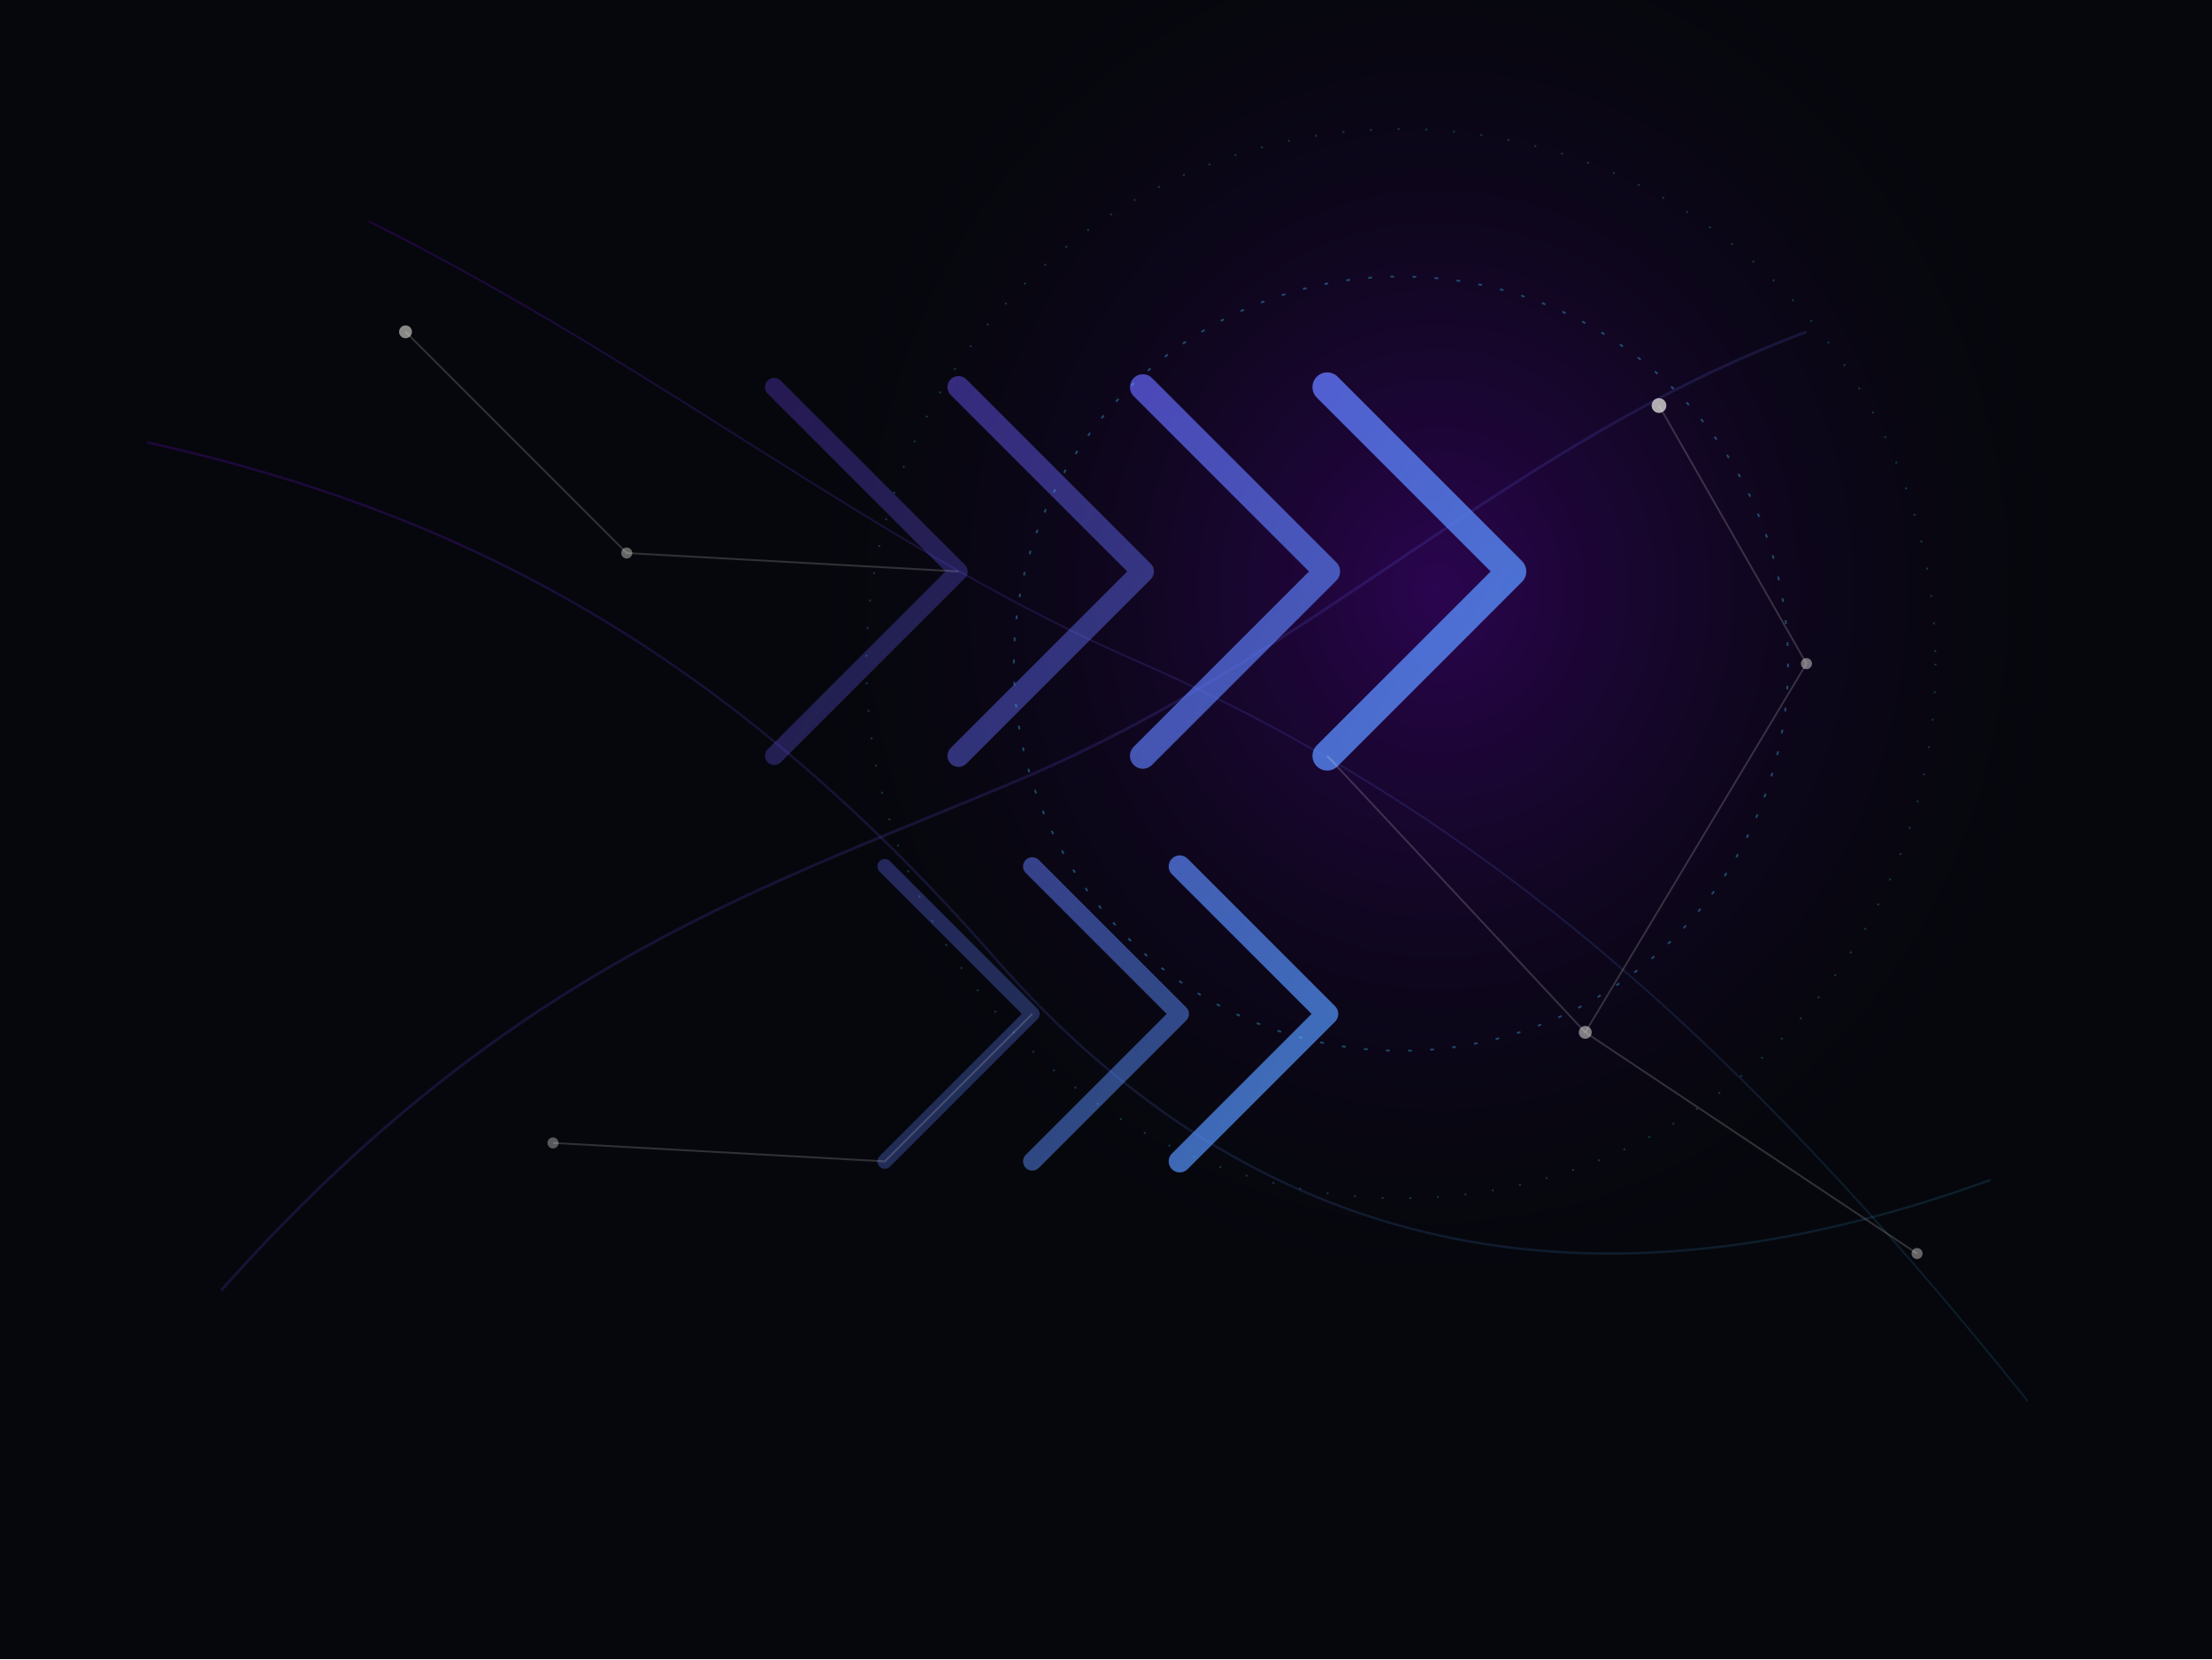
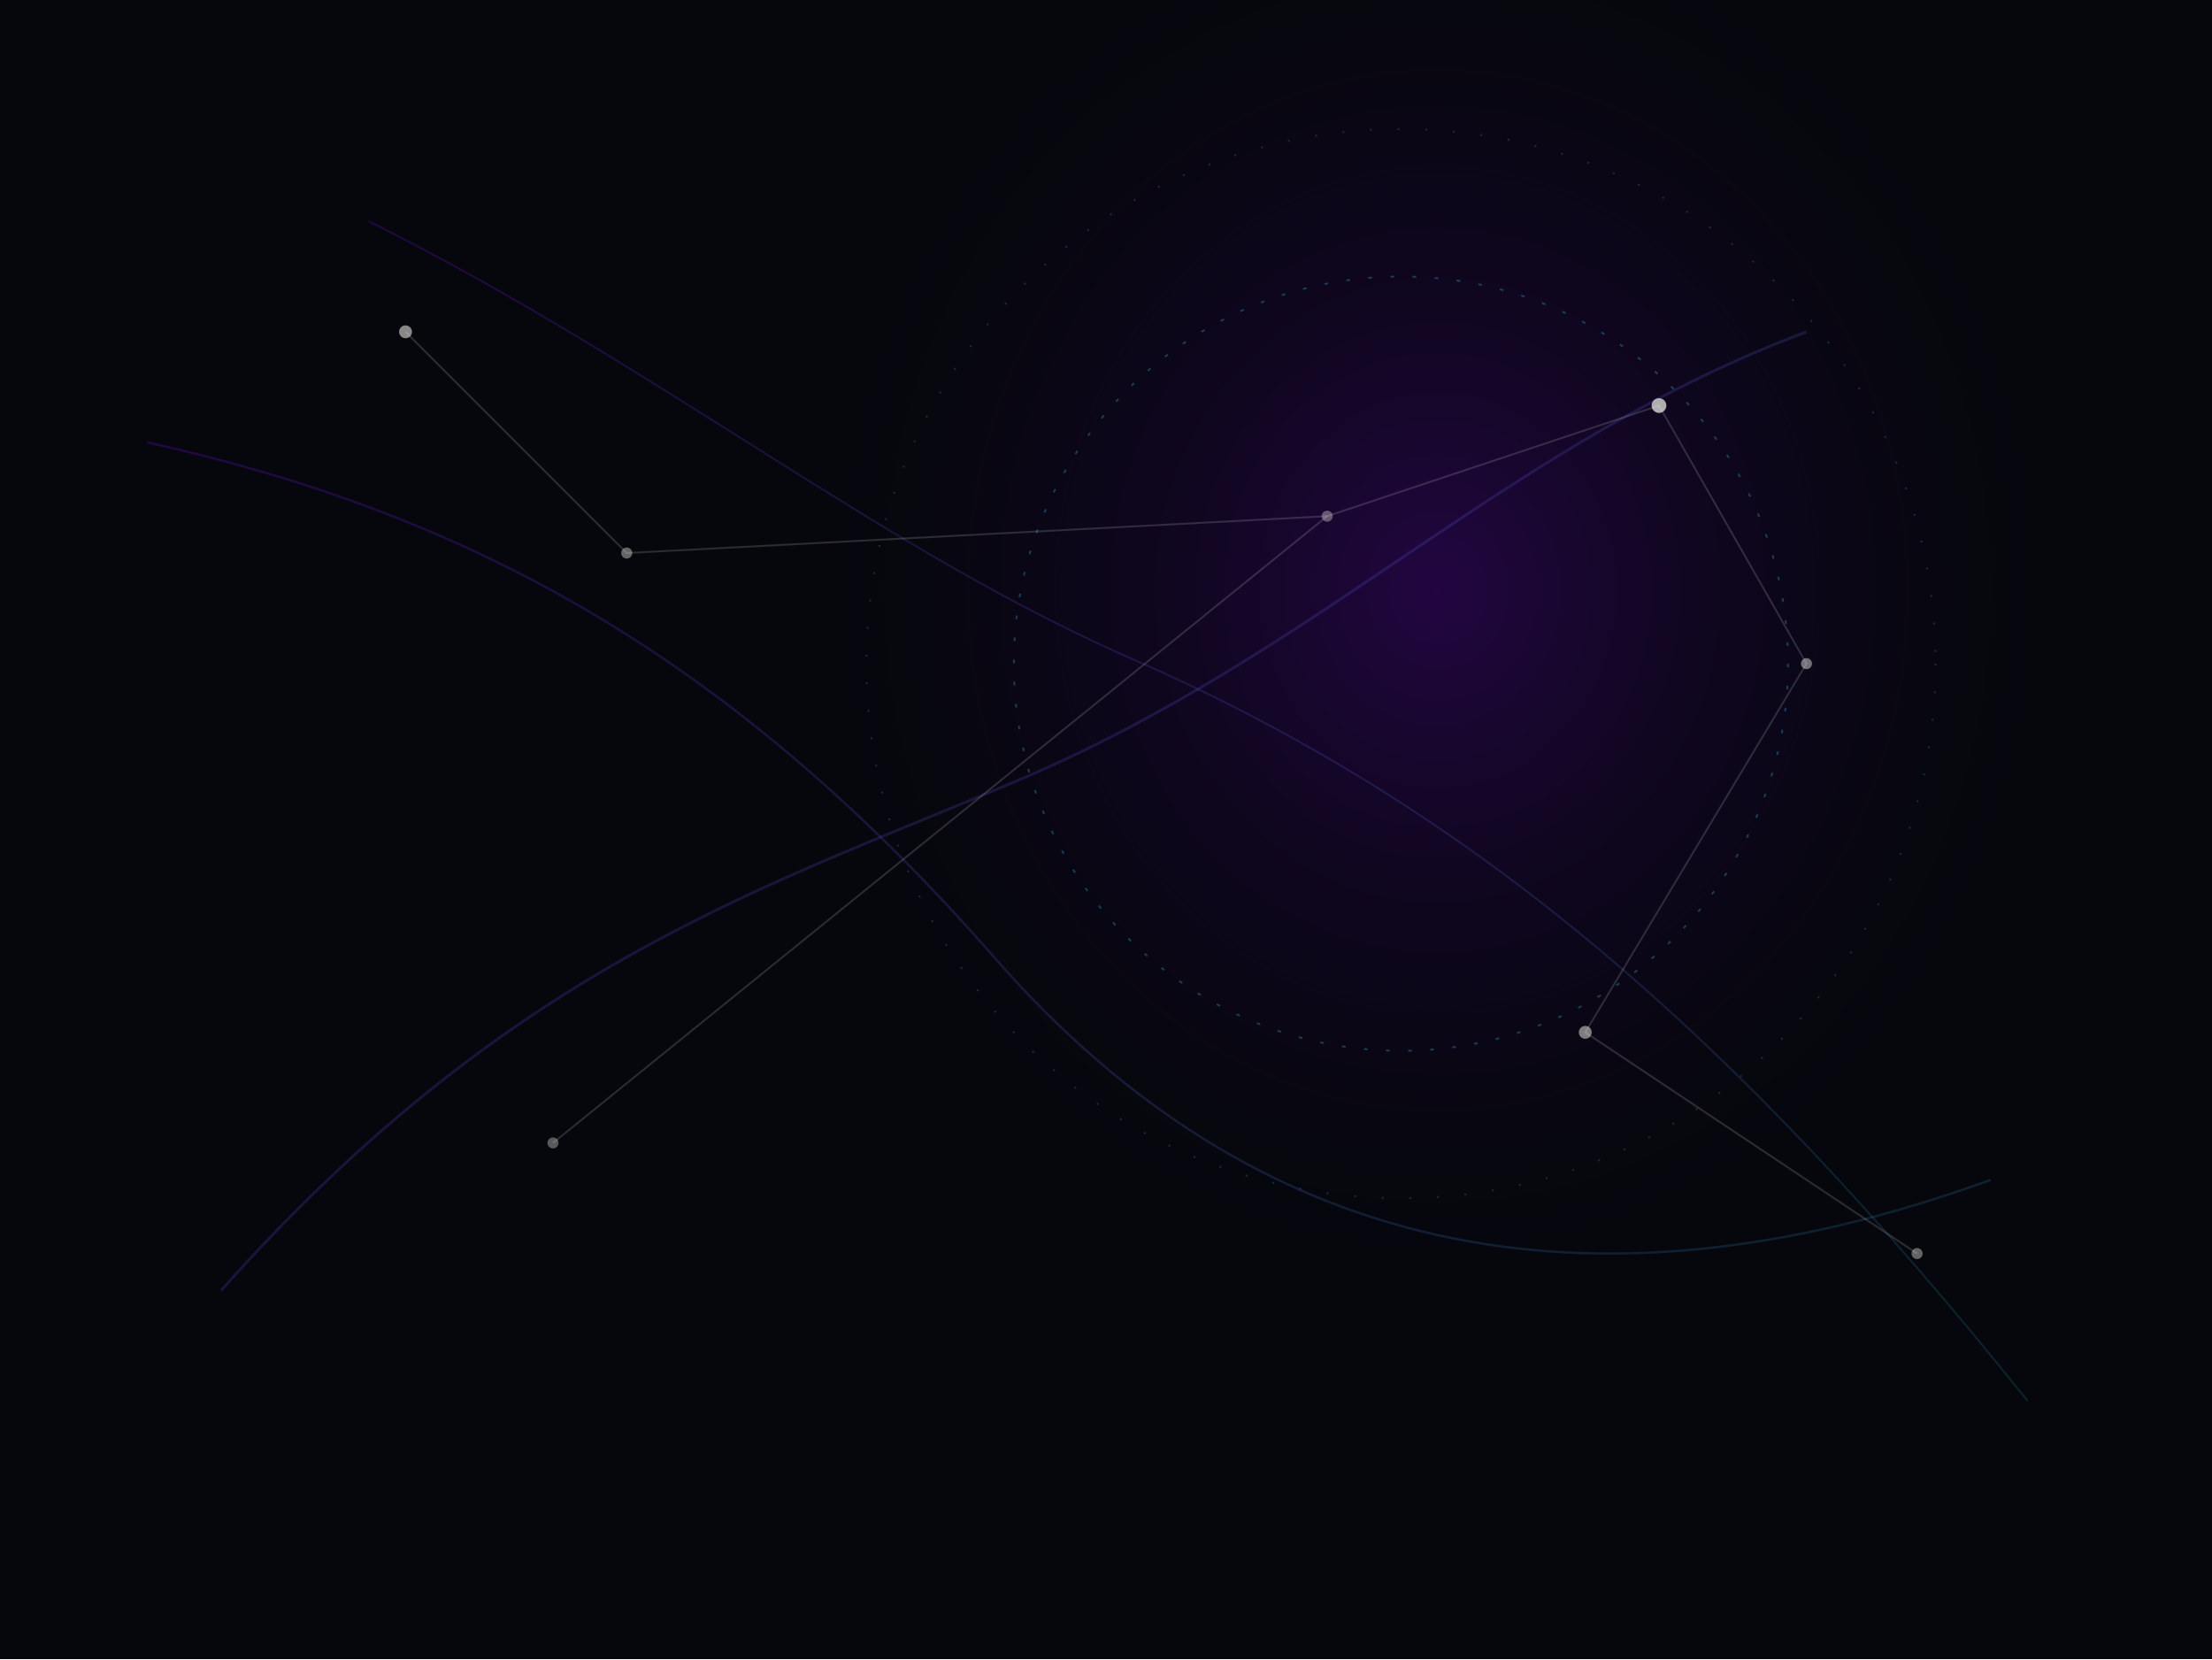
<svg xmlns="http://www.w3.org/2000/svg" viewBox="0 0 1200 900" fill="none" aria-hidden="true">
  <defs>
-     <linearGradient id="gStroke" x1="80" y1="120" x2="1120" y2="780" gradientUnits="userSpaceOnUse">
-       <stop stop-color="#8b00ff" stop-opacity="0.95" />
-       <stop offset="0.55" stop-color="#5b8cff" stop-opacity="0.75" />
-       <stop offset="1" stop-color="#3ecbff" stop-opacity="0.9" />
-     </linearGradient>
    <linearGradient id="gSoft" x1="200" y1="80" x2="1000" y2="820" gradientUnits="userSpaceOnUse">
-       <stop stop-color="#8b00ff" stop-opacity="0.2" />
-       <stop offset="1" stop-color="#3ecbff" stop-opacity="0.12" />
+       <stop stop-color="#8b00ff" stop-opacity="0.22" />
+       <stop offset="1" stop-color="#3ecbff" stop-opacity="0.14" />
    </linearGradient>
    <radialGradient id="gGlow" cx="0" cy="0" r="1" gradientUnits="userSpaceOnUse" gradientTransform="translate(780 320) rotate(90) scale(420 380)">
-       <stop stop-color="#8b00ff" stop-opacity="0.28" />
+       <stop stop-color="#8b00ff" stop-opacity="0.22" />
      <stop offset="1" stop-color="#05070c" stop-opacity="0" />
    </radialGradient>
  </defs>
  <rect width="1200" height="900" fill="#05070c" />
  <ellipse cx="780" cy="320" rx="420" ry="380" fill="url(#gGlow)" />
  <path d="M120 700 C280 520, 420 480, 560 420 C720 350, 820 240, 980 180" stroke="url(#gSoft)" stroke-width="1.5" />
  <path d="M80 240 C260 280, 400 360, 540 520 C680 680, 860 720, 1080 640" stroke="url(#gSoft)" stroke-width="1.25" />
  <path d="M200 120 C360 200, 480 300, 620 360 C800 440, 940 560, 1100 760" stroke="url(#gSoft)" stroke-width="1" />
-   <g stroke="url(#gStroke)" stroke-linecap="round" stroke-linejoin="round">
-     <path d="M420 210 L520 310 L420 410" stroke-width="10" opacity="0.35" />
-     <path d="M520 210 L620 310 L520 410" stroke-width="12" opacity="0.55" />
-     <path d="M620 210 L720 310 L620 410" stroke-width="14" opacity="0.85" />
-     <path d="M720 210 L820 310 L720 410" stroke-width="16" />
-     <path d="M480 470 L560 550 L480 630" stroke-width="8" opacity="0.4" />
-     <path d="M560 470 L640 550 L560 630" stroke-width="10" opacity="0.65" />
-     <path d="M640 470 L720 550 L640 630" stroke-width="12" opacity="0.9" />
-   </g>
  <g fill="#f4f2ed">
    <circle cx="220" cy="180" r="3.5" opacity="0.55" />
    <circle cx="340" cy="300" r="3" opacity="0.4" />
    <circle cx="900" cy="220" r="4" opacity="0.7" />
    <circle cx="980" cy="360" r="3" opacity="0.45" />
    <circle cx="860" cy="560" r="3.5" opacity="0.5" />
    <circle cx="1040" cy="680" r="3" opacity="0.4" />
    <circle cx="300" cy="620" r="3" opacity="0.35" />
+     <circle cx="720" cy="280" r="3" opacity="0.35" />
  </g>
-   <g stroke="#f4f2ed" stroke-opacity="0.18" stroke-width="1">
-     <path d="M220 180 L340 300 L520 310" />
+   <g stroke="#f4f2ed" stroke-opacity="0.16" stroke-width="1">
+     <path d="M220 180 L340 300 L720 280 L900 220" />
    <path d="M900 220 L980 360 L860 560 L1040 680" />
-     <path d="M720 410 L860 560" />
-     <path d="M300 620 L480 630 L560 550" />
+     <path d="M300 620 L720 280" />
  </g>
-   <g stroke="#3ecbff" stroke-opacity="0.35" fill="none">
+   <g stroke="#3ecbff" stroke-opacity="0.28" fill="none">
    <circle cx="760" cy="360" r="210" stroke-width="1" stroke-dasharray="2 10" />
    <circle cx="760" cy="360" r="290" stroke-width="1" stroke-dasharray="1 14" opacity="0.7" />
  </g>
</svg>
